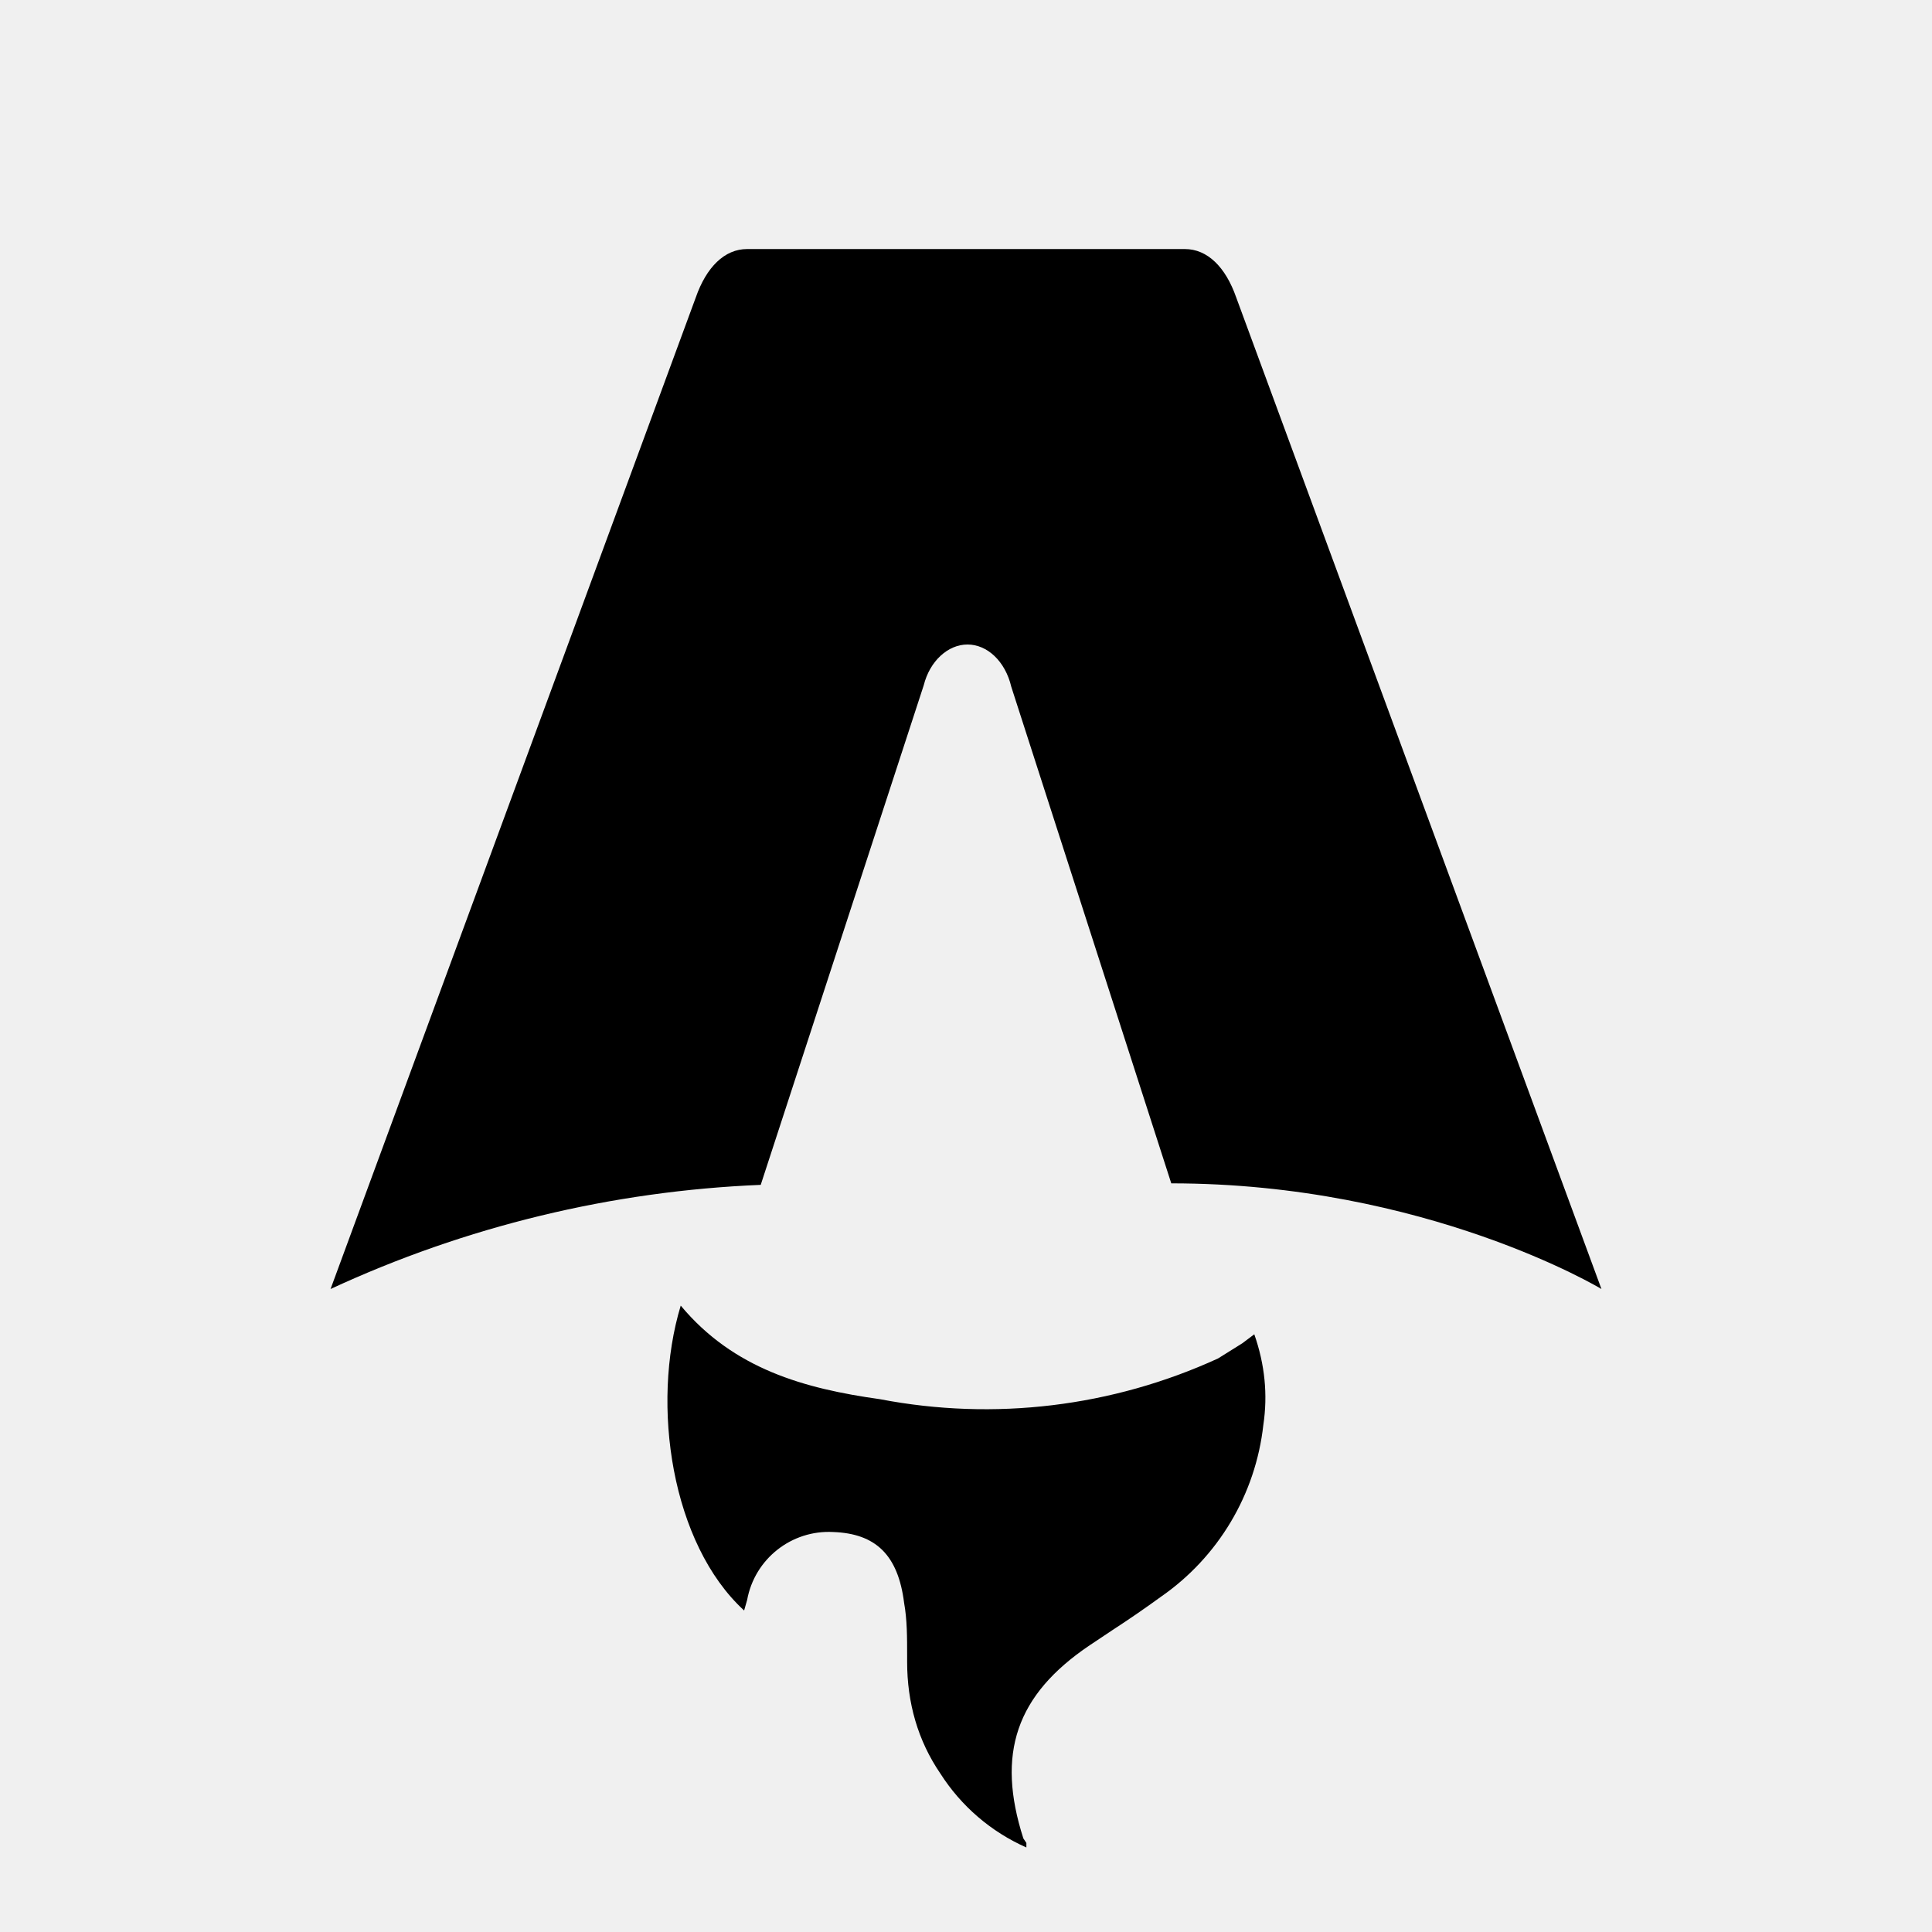
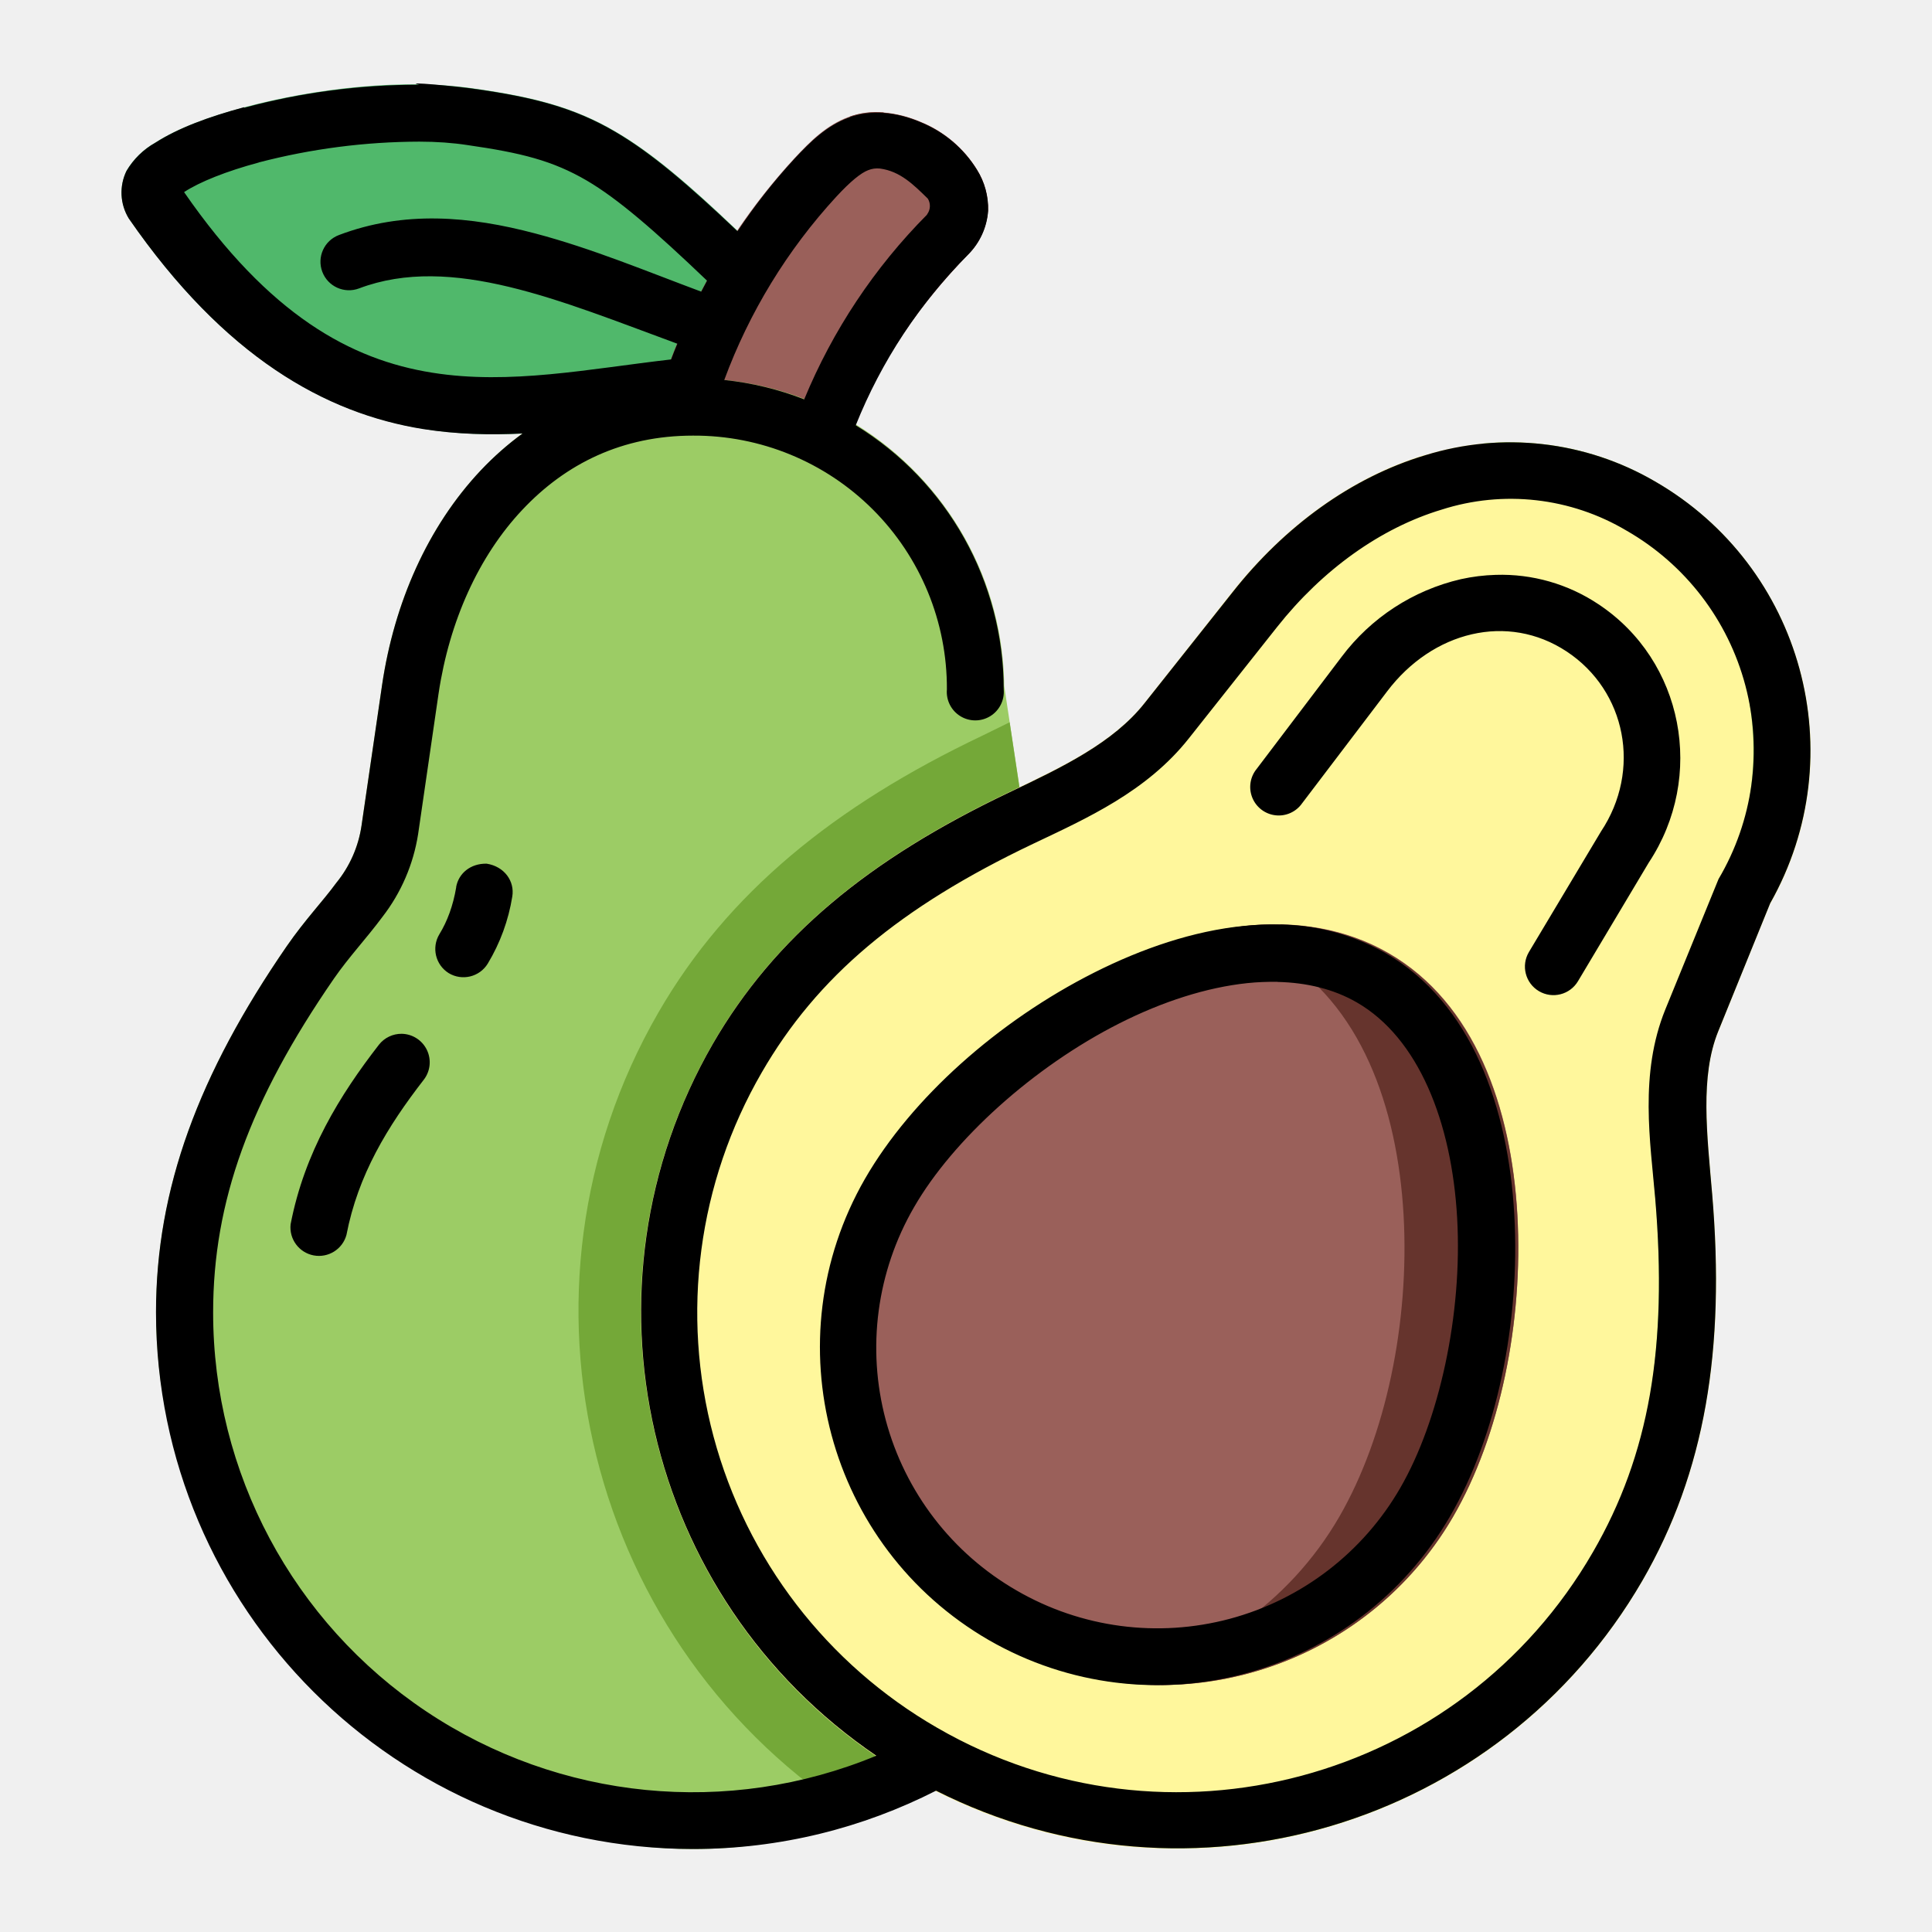
- <svg xmlns="http://www.w3.org/2000/svg" fill="none" viewBox="0 0 128 128">
-   <path d="M50.4 78.5a75.1 75.1 0 0 0-28.5 6.9l24.2-65.7c.7-2 1.9-3.2 3.4-3.2h29c1.5 0 2.7 1.2 3.4 3.2l24.2 65.7s-11.6-7-28.5-7L67 45.5c-.4-1.7-1.6-2.8-2.9-2.8-1.3 0-2.5 1.1-2.9 2.7L50.4 78.5Zm-1.1 28.2Zm-4.2-20.2c-2 6.6-.6 15.8 4.2 20.2a17.5 17.5 0 0 1 .2-.7 5.5 5.5 0 0 1 5.7-4.5c2.8.1 4.3 1.5 4.7 4.7.2 1.1.2 2.3.2 3.5v.4c0 2.7.7 5.2 2.2 7.4a13 13 0 0 0 5.7 4.9v-.3l-.2-.3c-1.8-5.6-.5-9.5 4.4-12.8l1.5-1a73 73 0 0 0 3.2-2.2 16 16 0 0 0 6.8-11.4c.3-2 .1-4-.6-6l-.8.6-1.6 1a37 37 0 0 1-22.4 2.7c-5-.7-9.7-2-13.2-6.2Z" />
-   <style>
-         path { fill: #000; }
-         @media (prefers-color-scheme: dark) {
-             path { fill: #FFF; }
-         }
-     </style>
+ <svg xmlns="http://www.w3.org/2000/svg" width="64pt" height="64pt" viewBox="0 0 22.578 22.578" version="1.1" id="svg831">
+   <defs id="defs825">
+     <pattern id="EMFhbasepattern" patternUnits="userSpaceOnUse" width="6" height="6" x="0" y="0" />
+     <pattern id="EMFhbasepattern-9" patternUnits="userSpaceOnUse" width="6" height="6" x="0" y="0" />
+     <pattern id="EMFhbasepattern-0" patternUnits="userSpaceOnUse" width="6" height="6" x="0" y="0" />
+     <pattern id="EMFhbasepattern-7" patternUnits="userSpaceOnUse" width="6" height="6" x="0" y="0" />
+     <pattern id="EMFhbasepattern-2" patternUnits="userSpaceOnUse" width="6" height="6" x="0" y="0" />
+     <pattern id="EMFhbasepattern-98" patternUnits="userSpaceOnUse" width="6" height="6" x="0" y="0" />
+     <pattern id="EMFhbasepattern-6" patternUnits="userSpaceOnUse" width="6" height="6" x="0" y="0" />
+     <pattern id="EMFhbasepattern-01" patternUnits="userSpaceOnUse" width="6" height="6" x="0" y="0" />
+     <pattern id="EMFhbasepattern-07" patternUnits="userSpaceOnUse" width="6" height="6" x="0" y="0" />
+     <pattern id="EMFhbasepattern-8" patternUnits="userSpaceOnUse" width="6" height="6" x="0" y="0" />
+     <pattern id="EMFhbasepattern-4" patternUnits="userSpaceOnUse" width="6" height="6" x="0" y="0" />
+     <pattern id="EMFhbasepattern-40" patternUnits="userSpaceOnUse" width="6" height="6" x="0" y="0" />
+     <pattern id="EMFhbasepattern-08" patternUnits="userSpaceOnUse" width="6" height="6" x="0" y="0" />
+     <pattern id="EMFhbasepattern-04" patternUnits="userSpaceOnUse" width="6" height="6" x="0" y="0" />
+     <pattern id="EMFhbasepattern-014" patternUnits="userSpaceOnUse" width="6" height="6" x="0" y="0" />
+     <pattern id="EMFhbasepattern-27" patternUnits="userSpaceOnUse" width="6" height="6" x="0" y="0" />
+     <pattern id="EMFhbasepattern-09" patternUnits="userSpaceOnUse" width="6" height="6" x="0" y="0" />
+     <pattern id="EMFhbasepattern-5" patternUnits="userSpaceOnUse" width="6" height="6" x="0" y="0" />
+     <pattern id="EMFhbasepattern-018" patternUnits="userSpaceOnUse" width="6" height="6" x="0" y="0" />
+   </defs>
+   <g id="layer1" transform="translate(0,-274.4222)">
+     <g transform="matrix(1.257516,0,0,1.257516,39.00019,-38.75927)" style="display: inline; stroke-width: 0.795;" id="g466">
+       <g style="stroke-width: 0.795;" id="g1767">
+         <path id="path1418" d="M-26.592 249.873c-.663-.102-1.492-.005-2.152.172-.33.088-.614.192-.826.328a.72.72 0 0 0-.268.262.463.463 0 0 0 .022.443c.89 1.288 1.83 1.81 2.736 1.955.906.145 1.755-.063 2.521-.138a.265.265 0 0 0 .216-.153l.473-1.027a.265.265 0 0 0-.058-.3c-.59-.572-.976-.917-1.367-1.145-.39-.229-.774-.322-1.295-.397z" style="color: rgb(0, 0, 0); font-style: normal; font-variant-alternates: normal; font-variant-caps: normal; font-variant-east-asian: normal; font-variant-ligatures: normal; font-variant-numeric: normal; font-variant-position: normal; font-weight: normal; font-stretch: normal; font-size: 16px; line-height: normal; font-family: sans-serif; text-indent: 0; text-align: start; text-decoration-line: none; text-decoration-style: solid; text-decoration-color: rgb(0, 0, 0); letter-spacing: normal; word-spacing: normal; text-transform: none; writing-mode: lr-tb; direction: ltr; text-orientation: mixed; dominant-baseline: auto; baseline-shift: baseline; text-anchor: start; white-space: normal; clip-rule: nonzero; display: inline; overflow-x: visible; overflow-y: visible; visibility: visible; color-interpolation: srgb; color-interpolation-filters: linearrgb; fill: rgb(80, 184, 107); fill-opacity: 1; fill-rule: nonzero; stroke: none; stroke-width: 0.421; stroke-linecap: round; stroke-linejoin: round; stroke-miterlimit: 4; stroke-dasharray: none; stroke-dashoffset: 0; stroke-opacity: 1; color-rendering: auto; image-rendering: auto; text-rendering: auto; enable-background: accumulate; stop-color: rgb(0, 0, 0);" />
+         <path id="path1404" d="M-23.129 250.135c-.203.076-.35.22-.503.385a5.725 5.725 0 0 0-1.27 2.23.265.265 0 0 0 .196.336l1.26.285a.265.265 0 0 0 .31-.173c.225-.678.61-1.262 1.12-1.787a.645.645 0 0 0 .185-.408.68.68 0 0 0-.104-.38 1.1 1.1 0 0 0-.517-.44c-.233-.1-.472-.123-.676-.047z" style="color: rgb(0, 0, 0); font-style: normal; font-variant-alternates: normal; font-variant-caps: normal; font-variant-east-asian: normal; font-variant-ligatures: normal; font-variant-numeric: normal; font-variant-position: normal; font-weight: normal; font-stretch: normal; font-size: 16px; line-height: normal; font-family: sans-serif; text-indent: 0; text-align: start; text-decoration-line: none; text-decoration-style: solid; text-decoration-color: rgb(0, 0, 0); letter-spacing: normal; word-spacing: normal; text-transform: none; writing-mode: lr-tb; direction: ltr; text-orientation: mixed; dominant-baseline: auto; baseline-shift: baseline; text-anchor: start; white-space: normal; clip-rule: nonzero; display: inline; overflow-x: visible; overflow-y: visible; visibility: visible; color-interpolation: srgb; color-interpolation-filters: linearrgb; fill: rgb(154, 96, 90); fill-opacity: 1; fill-rule: nonzero; stroke: none; stroke-width: 0.421; stroke-linecap: round; stroke-linejoin: round; stroke-miterlimit: 4; stroke-dasharray: none; stroke-dashoffset: 0; stroke-opacity: 1; color-rendering: auto; image-rendering: auto; text-rendering: auto; enable-background: accumulate; stop-color: rgb(0, 0, 0);" />
+         <path d="M-22.802 250.092a.755.755 0 0 0-.321.041 1.1 1.1 0 0 1 .658.488.68.68 0 0 1 .104.38.645.645 0 0 1-.187.41c-.51.525-.894 1.11-1.119 1.787a.265.265 0 0 1-.07.11l.289.064a.265.265 0 0 0 .31-.173c.225-.677.61-1.262 1.12-1.787a.645.645 0 0 0 .185-.408.68.68 0 0 0-.104-.381 1.1 1.1 0 0 0-.517-.438 1.11 1.11 0 0 0-.349-.09z" style="color: rgb(0, 0, 0); font-style: normal; font-variant-alternates: normal; font-variant-caps: normal; font-variant-east-asian: normal; font-variant-ligatures: normal; font-variant-numeric: normal; font-variant-position: normal; font-weight: normal; font-stretch: normal; font-size: 16px; line-height: normal; font-family: sans-serif; text-indent: 0; text-align: start; text-decoration-line: none; text-decoration-style: solid; text-decoration-color: rgb(0, 0, 0); letter-spacing: normal; word-spacing: normal; text-transform: none; writing-mode: lr-tb; direction: ltr; text-orientation: mixed; dominant-baseline: auto; baseline-shift: baseline; text-anchor: start; white-space: normal; clip-rule: nonzero; display: inline; overflow-x: visible; overflow-y: visible; visibility: visible; color-interpolation: srgb; color-interpolation-filters: linearrgb; fill: rgb(102, 52, 45); fill-opacity: 1; fill-rule: nonzero; stroke: none; stroke-width: 0.421; stroke-linecap: round; stroke-linejoin: round; stroke-miterlimit: 4; stroke-dasharray: none; stroke-dashoffset: 0; stroke-opacity: 1; color-rendering: auto; image-rendering: auto; text-rendering: auto; enable-background: accumulate; stop-color: rgb(0, 0, 0);" id="path1482" />
+         <path id="path1389" d="M-24.576 252.564c-.8 0-1.48.333-1.97.856-.493.522-.804 1.228-.917 1.994l-.191 1.307a1.09 1.09 0 0 1-.235.532c-.12.165-.29.342-.46.588-.819 1.19-1.214 2.254-1.214 3.402 0 1.823 1.029 3.35 2.492 4.22a.265.265 0 0 0 .129.167c.055.029.129.018.185.046.666.33 1.39.555 2.182.555l.006-.002.004.002c.792 0 1.515-.225 2.181-.554.057-.028.13-.017.186-.047a.265.265 0 0 0 .132-.167c1.462-.87 2.492-2.399 2.492-4.22 0-1.149-.396-2.214-1.215-3.403-.17-.246-.342-.423-.464-.588-.122-.165-.2-.31-.232-.531a.265.265 0 0 0 0-.001l-.198-1.308.002.04a2.895 2.895 0 0 0-2.894-2.888z" style="color: rgb(0, 0, 0); font-style: normal; font-variant-alternates: normal; font-variant-caps: normal; font-variant-east-asian: normal; font-variant-ligatures: normal; font-variant-numeric: normal; font-variant-position: normal; font-weight: normal; font-stretch: normal; font-size: 16px; line-height: normal; font-family: sans-serif; text-indent: 0; text-align: start; text-decoration-line: none; text-decoration-style: solid; text-decoration-color: rgb(0, 0, 0); letter-spacing: normal; word-spacing: normal; text-transform: none; writing-mode: lr-tb; direction: ltr; text-orientation: mixed; dominant-baseline: auto; baseline-shift: baseline; text-anchor: start; white-space: normal; clip-rule: nonzero; display: inline; overflow-x: visible; overflow-y: visible; visibility: visible; color-interpolation: srgb; color-interpolation-filters: linearrgb; fill: rgb(156, 204, 101); fill-opacity: 1; fill-rule: nonzero; stroke: none; stroke-width: 0.421; stroke-linecap: round; stroke-linejoin: round; stroke-miterlimit: 4; stroke-dasharray: none; stroke-dashoffset: 0; stroke-opacity: 1; color-rendering: auto; image-rendering: auto; text-rendering: auto; enable-background: accumulate; stop-color: rgb(0, 0, 0);" />
+         <path d="m-21.631 255.76-.259.127c-1.37.652-2.364 1.46-3.005 2.57-1.498 2.594-.656 5.914 1.86 7.495.222-.08.44-.172.65-.276.057-.028.13-.017.186-.047a.265.265 0 0 0 .132-.167c1.462-.87 2.492-2.4 2.492-4.22 0-1.149-.396-2.214-1.215-3.403-.17-.246-.342-.423-.464-.588-.122-.165-.2-.309-.233-.531a.265.265 0 0 0 0-.001z" style="color: rgb(0, 0, 0); font-style: normal; font-variant-alternates: normal; font-variant-caps: normal; font-variant-east-asian: normal; font-variant-ligatures: normal; font-variant-numeric: normal; font-variant-position: normal; font-weight: normal; font-stretch: normal; font-size: 16px; line-height: normal; font-family: sans-serif; text-indent: 0; text-align: start; text-decoration-line: none; text-decoration-style: solid; text-decoration-color: rgb(0, 0, 0); letter-spacing: normal; word-spacing: normal; text-transform: none; writing-mode: lr-tb; direction: ltr; text-orientation: mixed; dominant-baseline: auto; baseline-shift: baseline; text-anchor: start; white-space: normal; clip-rule: nonzero; display: inline; overflow-x: visible; overflow-y: visible; visibility: visible; color-interpolation: srgb; color-interpolation-filters: linearrgb; fill: rgb(116, 168, 56); fill-opacity: 1; fill-rule: nonzero; stroke: none; stroke-width: 0.421; stroke-linecap: round; stroke-linejoin: round; stroke-miterlimit: 4; stroke-dasharray: none; stroke-dashoffset: 0; stroke-opacity: 1; color-rendering: auto; image-rendering: auto; text-rendering: auto; enable-background: accumulate; stop-color: rgb(0, 0, 0);" id="path1476" />
+         <path id="path1456" d="M-17.77 253.275c-.687.207-1.308.663-1.789 1.27l-.819 1.035c-.288.366-.761.593-1.259.83-1.303.62-2.178 1.344-2.753 2.338a4.99 4.99 0 0 0 1.827 6.813 4.993 4.993 0 0 0 6.814-1.824c.583-1.009.771-2.148.648-3.59-.047-.558-.114-1.096.057-1.515l.486-1.198-.016.033a2.887 2.887 0 0 0-1.059-3.945 2.67 2.67 0 0 0-2.135-.245z" style="color: rgb(0, 0, 0); font-style: normal; font-variant-alternates: normal; font-variant-caps: normal; font-variant-east-asian: normal; font-variant-ligatures: normal; font-variant-numeric: normal; font-variant-position: normal; font-weight: normal; font-stretch: normal; font-size: 16px; line-height: normal; font-family: sans-serif; text-indent: 0; text-align: start; text-decoration-line: none; text-decoration-style: solid; text-decoration-color: rgb(0, 0, 0); letter-spacing: normal; word-spacing: normal; text-transform: none; writing-mode: lr-tb; direction: ltr; text-orientation: mixed; dominant-baseline: auto; baseline-shift: baseline; text-anchor: start; white-space: normal; clip-rule: nonzero; display: inline; overflow-x: visible; overflow-y: visible; visibility: visible; color-interpolation: srgb; color-interpolation-filters: linearrgb; fill: rgb(255, 247, 156); fill-opacity: 1; fill-rule: nonzero; stroke: none; stroke-width: 0.421; stroke-linecap: round; stroke-linejoin: round; stroke-miterlimit: 4; stroke-dasharray: none; stroke-dashoffset: 0; stroke-opacity: 1; color-rendering: auto; image-rendering: auto; text-rendering: auto; enable-background: accumulate; stop-color: rgb(0, 0, 0);" />
+         <path id="path1441" d="M-19.428 257.652c-.464.047-.94.209-1.386.434-.894.45-1.697 1.167-2.13 1.916a3.142 3.142 0 0 0 1.15 4.287 3.143 3.143 0 0 0 4.286-1.15c.433-.748.652-1.804.596-2.802-.056-.998-.395-1.97-1.197-2.432-.4-.231-.853-.3-1.318-.254z" style="color: rgb(0, 0, 0); font-style: normal; font-variant-alternates: normal; font-variant-caps: normal; font-variant-east-asian: normal; font-variant-ligatures: normal; font-variant-numeric: normal; font-variant-position: normal; font-weight: normal; font-stretch: normal; font-size: 16px; line-height: normal; font-family: sans-serif; text-indent: 0; text-align: start; text-decoration-line: none; text-decoration-style: solid; text-decoration-color: rgb(0, 0, 0); letter-spacing: normal; word-spacing: normal; text-transform: none; writing-mode: lr-tb; direction: ltr; text-orientation: mixed; dominant-baseline: auto; baseline-shift: baseline; text-anchor: start; white-space: normal; clip-rule: nonzero; display: inline; overflow-x: visible; overflow-y: visible; visibility: visible; color-interpolation: srgb; color-interpolation-filters: linearrgb; fill: rgb(154, 96, 90); fill-opacity: 1; fill-rule: nonzero; stroke: none; stroke-width: 0.421; stroke-linecap: round; stroke-linejoin: round; stroke-miterlimit: 4; stroke-dasharray: none; stroke-dashoffset: 0; stroke-opacity: 1; color-rendering: auto; image-rendering: auto; text-rendering: auto; enable-background: accumulate; stop-color: rgb(0, 0, 0);" />
+         <path d="M-16.975 253.157c-.088 0-.176.005-.263.013.363.036.727.149 1.074.35a2.886 2.886 0 0 1 1.07 3.92l-.482 1.19c-.17.42-.104.958-.057 1.516.123 1.442-.065 2.581-.648 3.59a4.982 4.982 0 0 1-4.05 2.481 4.987 4.987 0 0 0 4.578-2.48c.583-1.01.771-2.15.649-3.59-.048-.559-.114-1.097.056-1.516l.483-1.19a2.886 2.886 0 0 0-1.07-3.92 2.66 2.66 0 0 0-1.34-.363z" style="color: rgb(0, 0, 0); font-style: normal; font-variant-alternates: normal; font-variant-caps: normal; font-variant-east-asian: normal; font-variant-ligatures: normal; font-variant-numeric: normal; font-variant-position: normal; font-weight: normal; font-stretch: normal; font-size: 16px; line-height: normal; font-family: sans-serif; text-indent: 0; text-align: start; text-decoration-line: none; text-decoration-style: solid; text-decoration-color: rgb(0, 0, 0); letter-spacing: normal; word-spacing: normal; text-transform: none; writing-mode: lr-tb; direction: ltr; text-orientation: mixed; dominant-baseline: auto; baseline-shift: baseline; text-anchor: start; white-space: normal; clip-rule: nonzero; display: inline; overflow-x: visible; overflow-y: visible; visibility: visible; color-interpolation: srgb; color-interpolation-filters: linearrgb; fill: rgb(156, 204, 101); fill-opacity: 1; fill-rule: nonzero; stroke: none; stroke-width: 0.421; stroke-linecap: round; stroke-linejoin: round; stroke-miterlimit: 4; stroke-dasharray: none; stroke-dashoffset: 0; stroke-opacity: 1; color-rendering: auto; image-rendering: auto; text-rendering: auto; enable-background: accumulate; stop-color: rgb(0, 0, 0);" id="path1471" />
+         <path d="M-19.082 257.64a2.526 2.526 0 0 0-.625.056c.187.044.368.111.54.21.801.463 1.14 1.433 1.197 2.432.056.998-.164 2.054-.596 2.803a3.133 3.133 0 0 1-2.185 1.521 3.142 3.142 0 0 0 3.242-1.52c.433-.748.652-1.804.596-2.802-.056-.999-.396-1.97-1.197-2.432-.3-.173-.63-.256-.972-.266z" style="color: rgb(0, 0, 0); font-style: normal; font-variant-alternates: normal; font-variant-caps: normal; font-variant-east-asian: normal; font-variant-ligatures: normal; font-variant-numeric: normal; font-variant-position: normal; font-weight: normal; font-stretch: normal; font-size: 16px; line-height: normal; font-family: sans-serif; text-indent: 0; text-align: start; text-decoration-line: none; text-decoration-style: solid; text-decoration-color: rgb(0, 0, 0); letter-spacing: normal; word-spacing: normal; text-transform: none; writing-mode: lr-tb; direction: ltr; text-orientation: mixed; dominant-baseline: auto; baseline-shift: baseline; text-anchor: start; white-space: normal; clip-rule: nonzero; display: inline; overflow-x: visible; overflow-y: visible; visibility: visible; color-interpolation: srgb; color-interpolation-filters: linearrgb; fill: rgb(102, 52, 45); fill-opacity: 1; fill-rule: nonzero; stroke: none; stroke-width: 0.421; stroke-linecap: round; stroke-linejoin: round; stroke-miterlimit: 4; stroke-dasharray: none; stroke-dashoffset: 0; stroke-opacity: 1; color-rendering: auto; image-rendering: auto; text-rendering: auto; enable-background: accumulate; stop-color: rgb(0, 0, 0);" id="path1749" />
+       </g>
+       <path d="M-28.745 250.044c-.33.089-.613.194-.825.33a.723.723 0 0 0-.268.262.46.46 0 0 0 .021.442c.891 1.289 1.829 1.812 2.735 1.957.316.05.625.056.925.041-.14.102-.27.217-.39.344-.491.522-.803 1.228-.916 1.994l-.191 1.307a1.09 1.09 0 0 1-.235.532c-.12.165-.29.342-.46.588-.819 1.189-1.215 2.254-1.215 3.402a4.993 4.993 0 0 0 4.989 4.988c.813 0 1.58-.196 2.26-.542a4.99 4.99 0 0 0 6.564-1.952c.583-1.009.771-2.148.649-3.59-.048-.558-.114-1.096.056-1.515l.483-1.19a2.886 2.886 0 0 0-1.07-3.92 2.67 2.67 0 0 0-2.135-.244c-.687.206-1.308.662-1.788 1.269l-.821 1.035c-.289.366-.76.594-1.258.83-1.305.62-2.18 1.344-2.755 2.338a4.987 4.987 0 0 0 1.52 6.614 4.457 4.457 0 0 1-6.163-4.12c0-1.029.34-1.967 1.122-3.101.142-.205.301-.372.451-.574a1.68 1.68 0 0 0 .332-.77l.19-1.306c.1-.672.373-1.277.778-1.707.404-.43.93-.69 1.586-.69a2.347 2.347 0 0 1 2.36 2.358.265.265 0 1 0 .528.001 2.88 2.88 0 0 0-1.375-2.455 4.75 4.75 0 0 1 1.045-1.587.637.637 0 0 0 .185-.405.68.68 0 0 0-.103-.381 1.102 1.102 0 0 0-.517-.44c-.233-.1-.472-.122-.677-.046-.204.076-.351.22-.504.384a5.45 5.45 0 0 0-.528.672c-.46-.436-.8-.727-1.134-.923-.39-.23-.773-.323-1.294-.398h-.002c-.166-.026-.702-.075-.524-.041a6.258 6.258 0 0 0-1.63.214zm.137.513a5.968 5.968 0 0 1 1.491-.193c.16 0 .312.011.448.032.5.072.79.144 1.109.33.289.17.623.458 1.117.93a5.67 5.67 0 0 0-.054.102c-.5-.186-1.016-.402-1.544-.541-.604-.16-1.217-.215-1.823.015a.265.265 0 1 0 .187.496c.859-.325 1.877.117 2.958.514-.02.048-.04.097-.058.146-.759.087-1.5.239-2.221.123-.754-.12-1.513-.533-2.305-1.678.144-.095.396-.195.694-.275zm6.21.485a5.314 5.314 0 0 0-1.142 1.717 2.87 2.87 0 0 0-.743-.18 5.15 5.15 0 0 1 1.04-1.702c.134-.145.231-.223.298-.248a.226.226 0 0 1 .109-.015c.189.025.314.152.445.28a.13.13 0 0 1-.008.147zm6.86 7.388c-.242.597-.139 1.226-.093 1.761.116 1.375-.056 2.377-.579 3.28a4.46 4.46 0 0 1-6.093 1.634 4.453 4.453 0 0 1-1.632-6.09c.514-.89 1.28-1.535 2.525-2.127.494-.235 1.053-.483 1.445-.979l.82-1.035c.422-.533.963-.92 1.528-1.09a2.105 2.105 0 0 1 1.719.195 2.352 2.352 0 0 1 .855 3.238zm-1.267-.535a.265.265 0 0 0 .456.271l.657-1.101c.53-.8.324-1.878-.467-2.402a1.626 1.626 0 0 0-.954-.273 1.72 1.72 0 0 0-.324.04 1.93 1.93 0 0 0-1.109.722l-.789 1.041a.265.265 0 1 0 .422.32l.79-1.04c.422-.558 1.12-.734 1.67-.37.551.365.697 1.102.317 1.673zm-9.969-.602c-.029.172-.083.317-.156.436a.265.265 0 0 0 .086.362.265.265 0 0 0 .363-.088 1.74 1.74 0 0 0 .228-.623c.024-.143-.073-.28-.238-.306-.151-.003-.262.091-.284.219zm7.66.347a2.52 2.52 0 0 0-.345.013c-.463.046-.94.208-1.386.433-.893.45-1.698 1.167-2.13 1.916a3.143 3.143 0 0 0 1.15 4.287 3.143 3.143 0 0 0 4.287-1.15c.434-.748.653-1.804.597-2.802-.056-.998-.396-1.969-1.197-2.432a2.05 2.05 0 0 0-.974-.266zm-.027.533c.27.006.521.066.736.19.573.33.883 1.11.933 2.006.05.896-.167 1.88-.528 2.505a2.606 2.606 0 0 1-3.565.955 2.603 2.603 0 0 1-.954-3.563c.36-.625 1.108-1.304 1.91-1.709.4-.202.808-.333 1.187-.373.095-.01.188-.013.279-.012zm-8.14.482a.265.265 0 0 0-.21.1c-.365.47-.693 1.002-.822 1.67a.265.265 0 0 0 .519.099c.107-.556.38-1.006.72-1.444a.265.265 0 0 0-.206-.425z" style="color: rgb(0, 0, 0); font-style: normal; font-variant-alternates: normal; font-variant-caps: normal; font-variant-east-asian: normal; font-variant-ligatures: normal; font-variant-numeric: normal; font-variant-position: normal; font-weight: normal; font-stretch: normal; font-size: 16px; line-height: normal; font-family: sans-serif; text-indent: 0; text-align: start; text-decoration-line: none; text-decoration-style: solid; text-decoration-color: rgb(0, 0, 0); letter-spacing: normal; word-spacing: normal; text-transform: none; writing-mode: lr-tb; direction: ltr; text-orientation: mixed; dominant-baseline: auto; baseline-shift: baseline; text-anchor: start; white-space: normal; clip-rule: nonzero; display: inline; overflow-x: visible; overflow-y: visible; visibility: visible; color-interpolation: srgb; color-interpolation-filters: linearrgb; fill: rgb(0, 0, 0); fill-opacity: 1; fill-rule: nonzero; stroke: none; stroke-width: 0.421; stroke-linecap: round; stroke-linejoin: round; stroke-miterlimit: 4; stroke-dasharray: none; stroke-dashoffset: 0; stroke-opacity: 1; color-rendering: auto; image-rendering: auto; text-rendering: auto; enable-background: accumulate; stop-color: rgb(0, 0, 0);" id="path1287-0" />
+     </g>
+   </g>
</svg>
